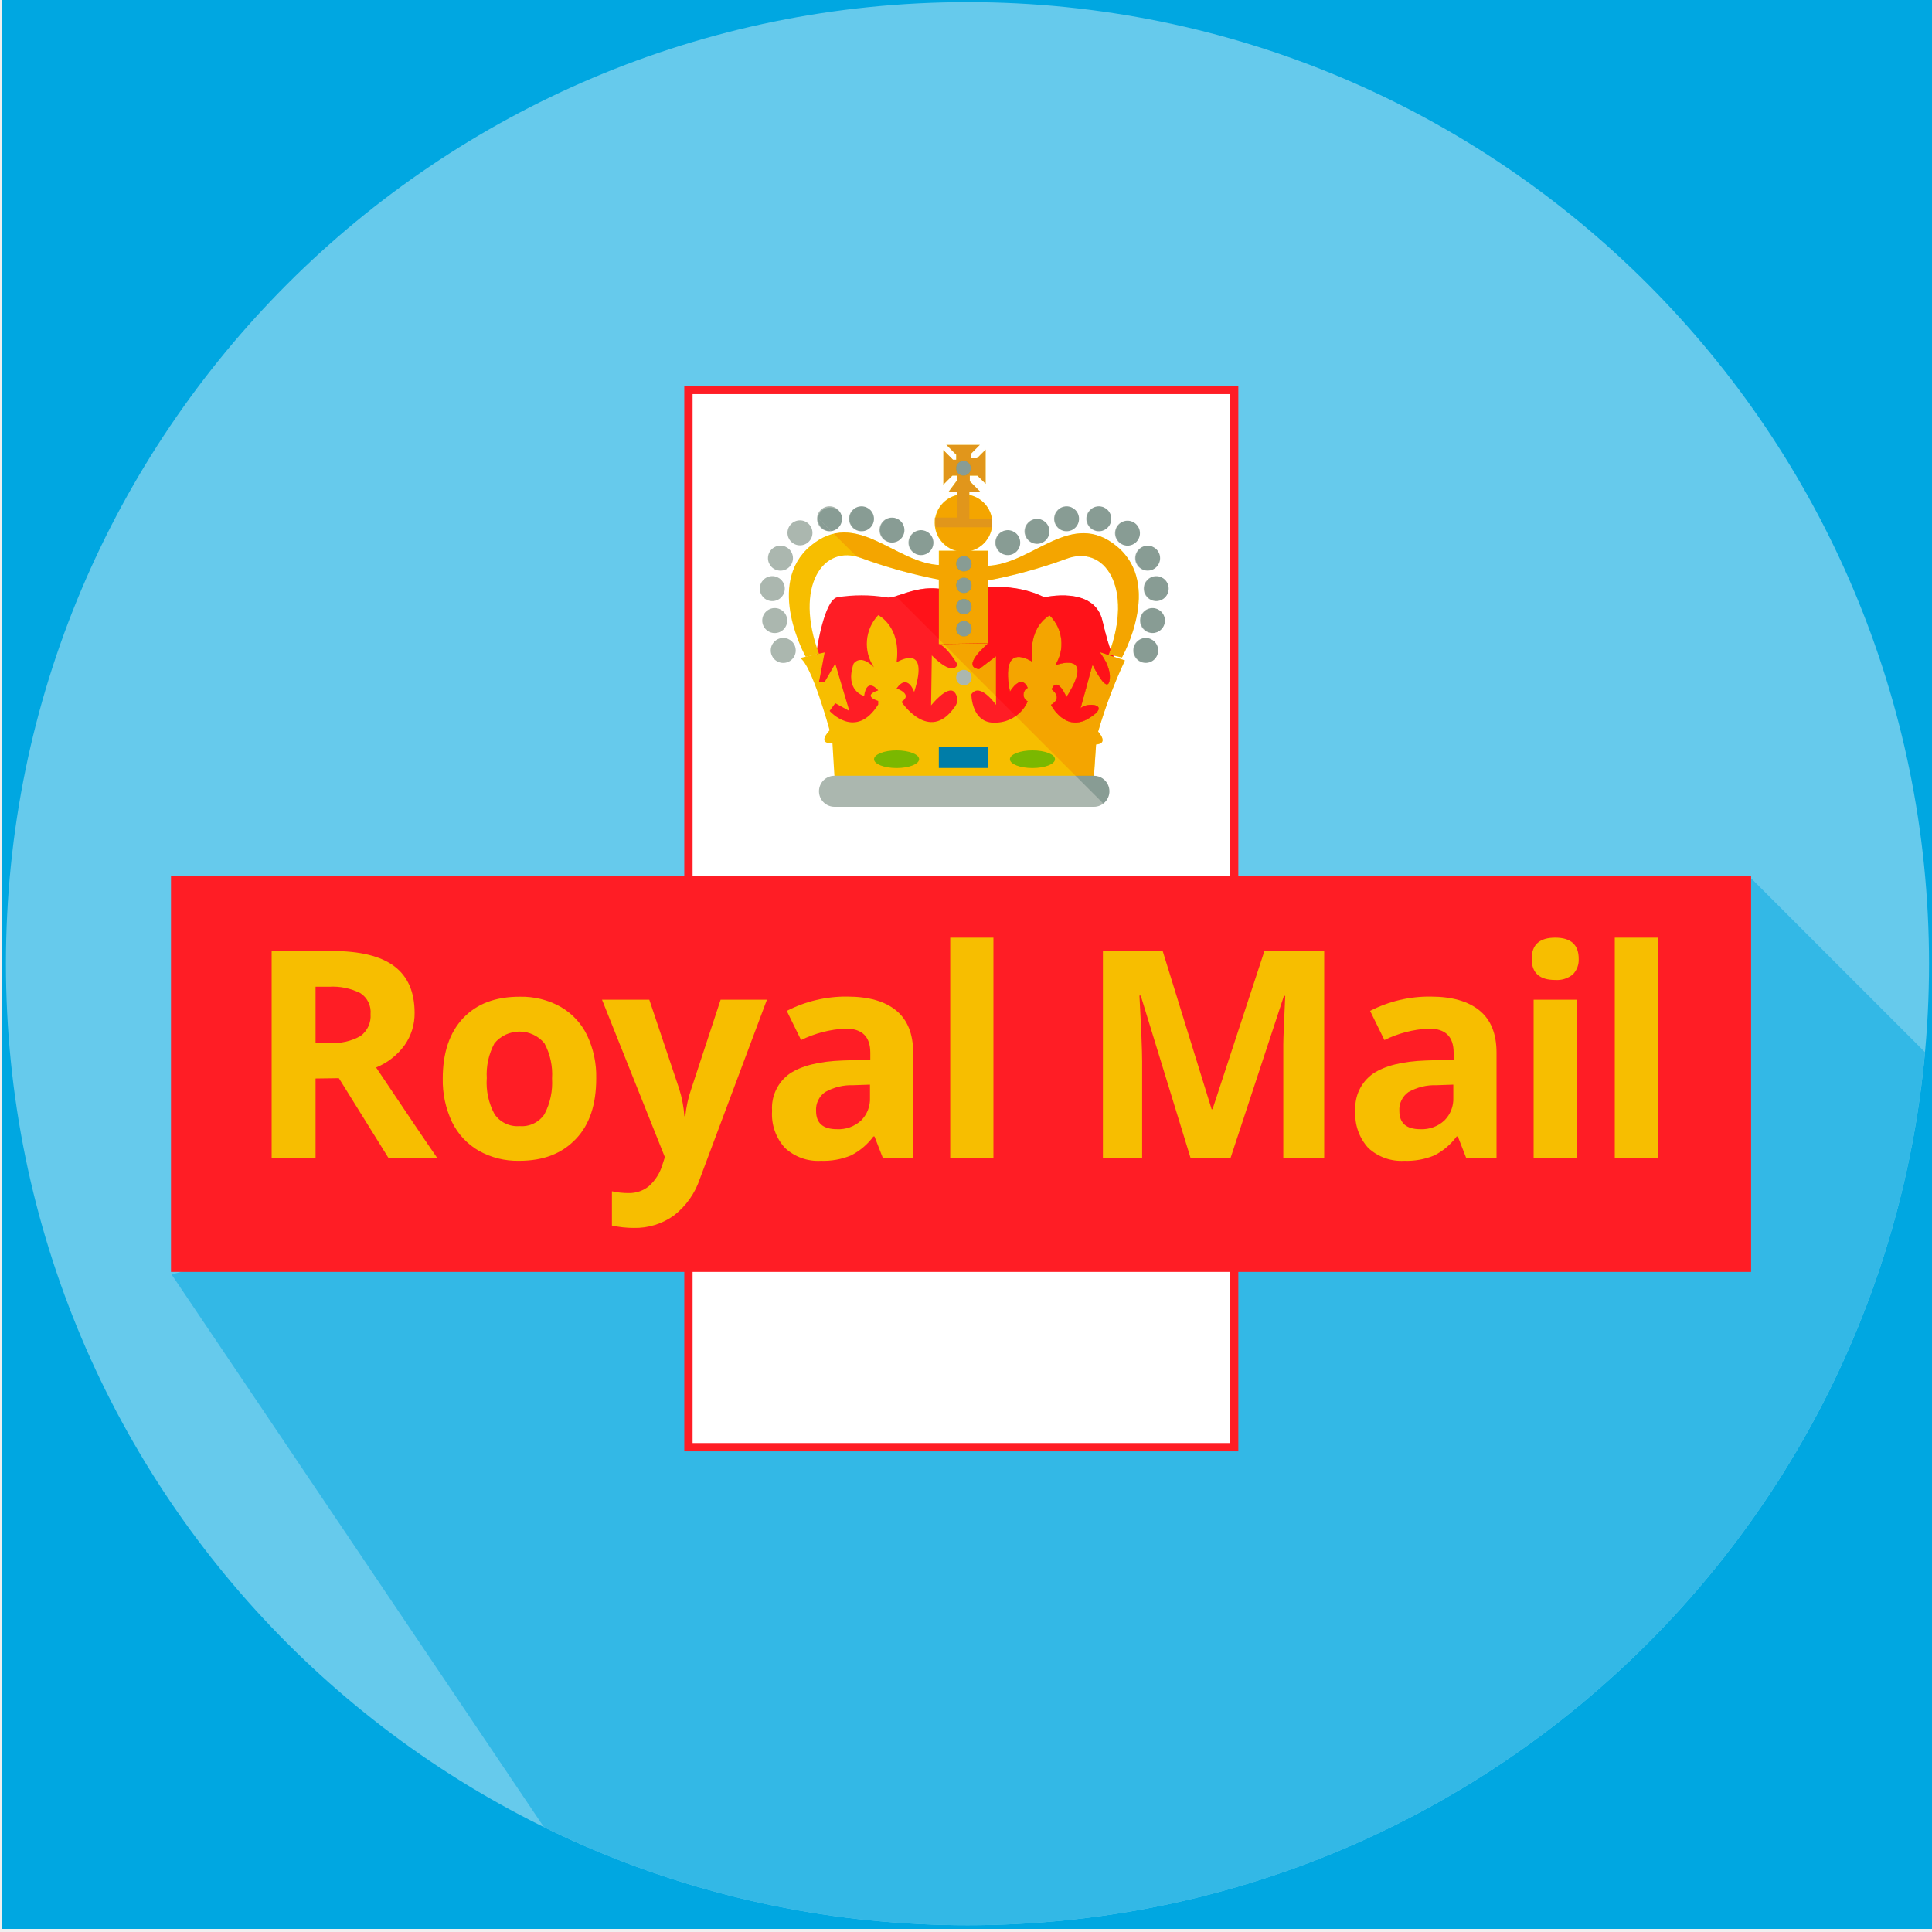
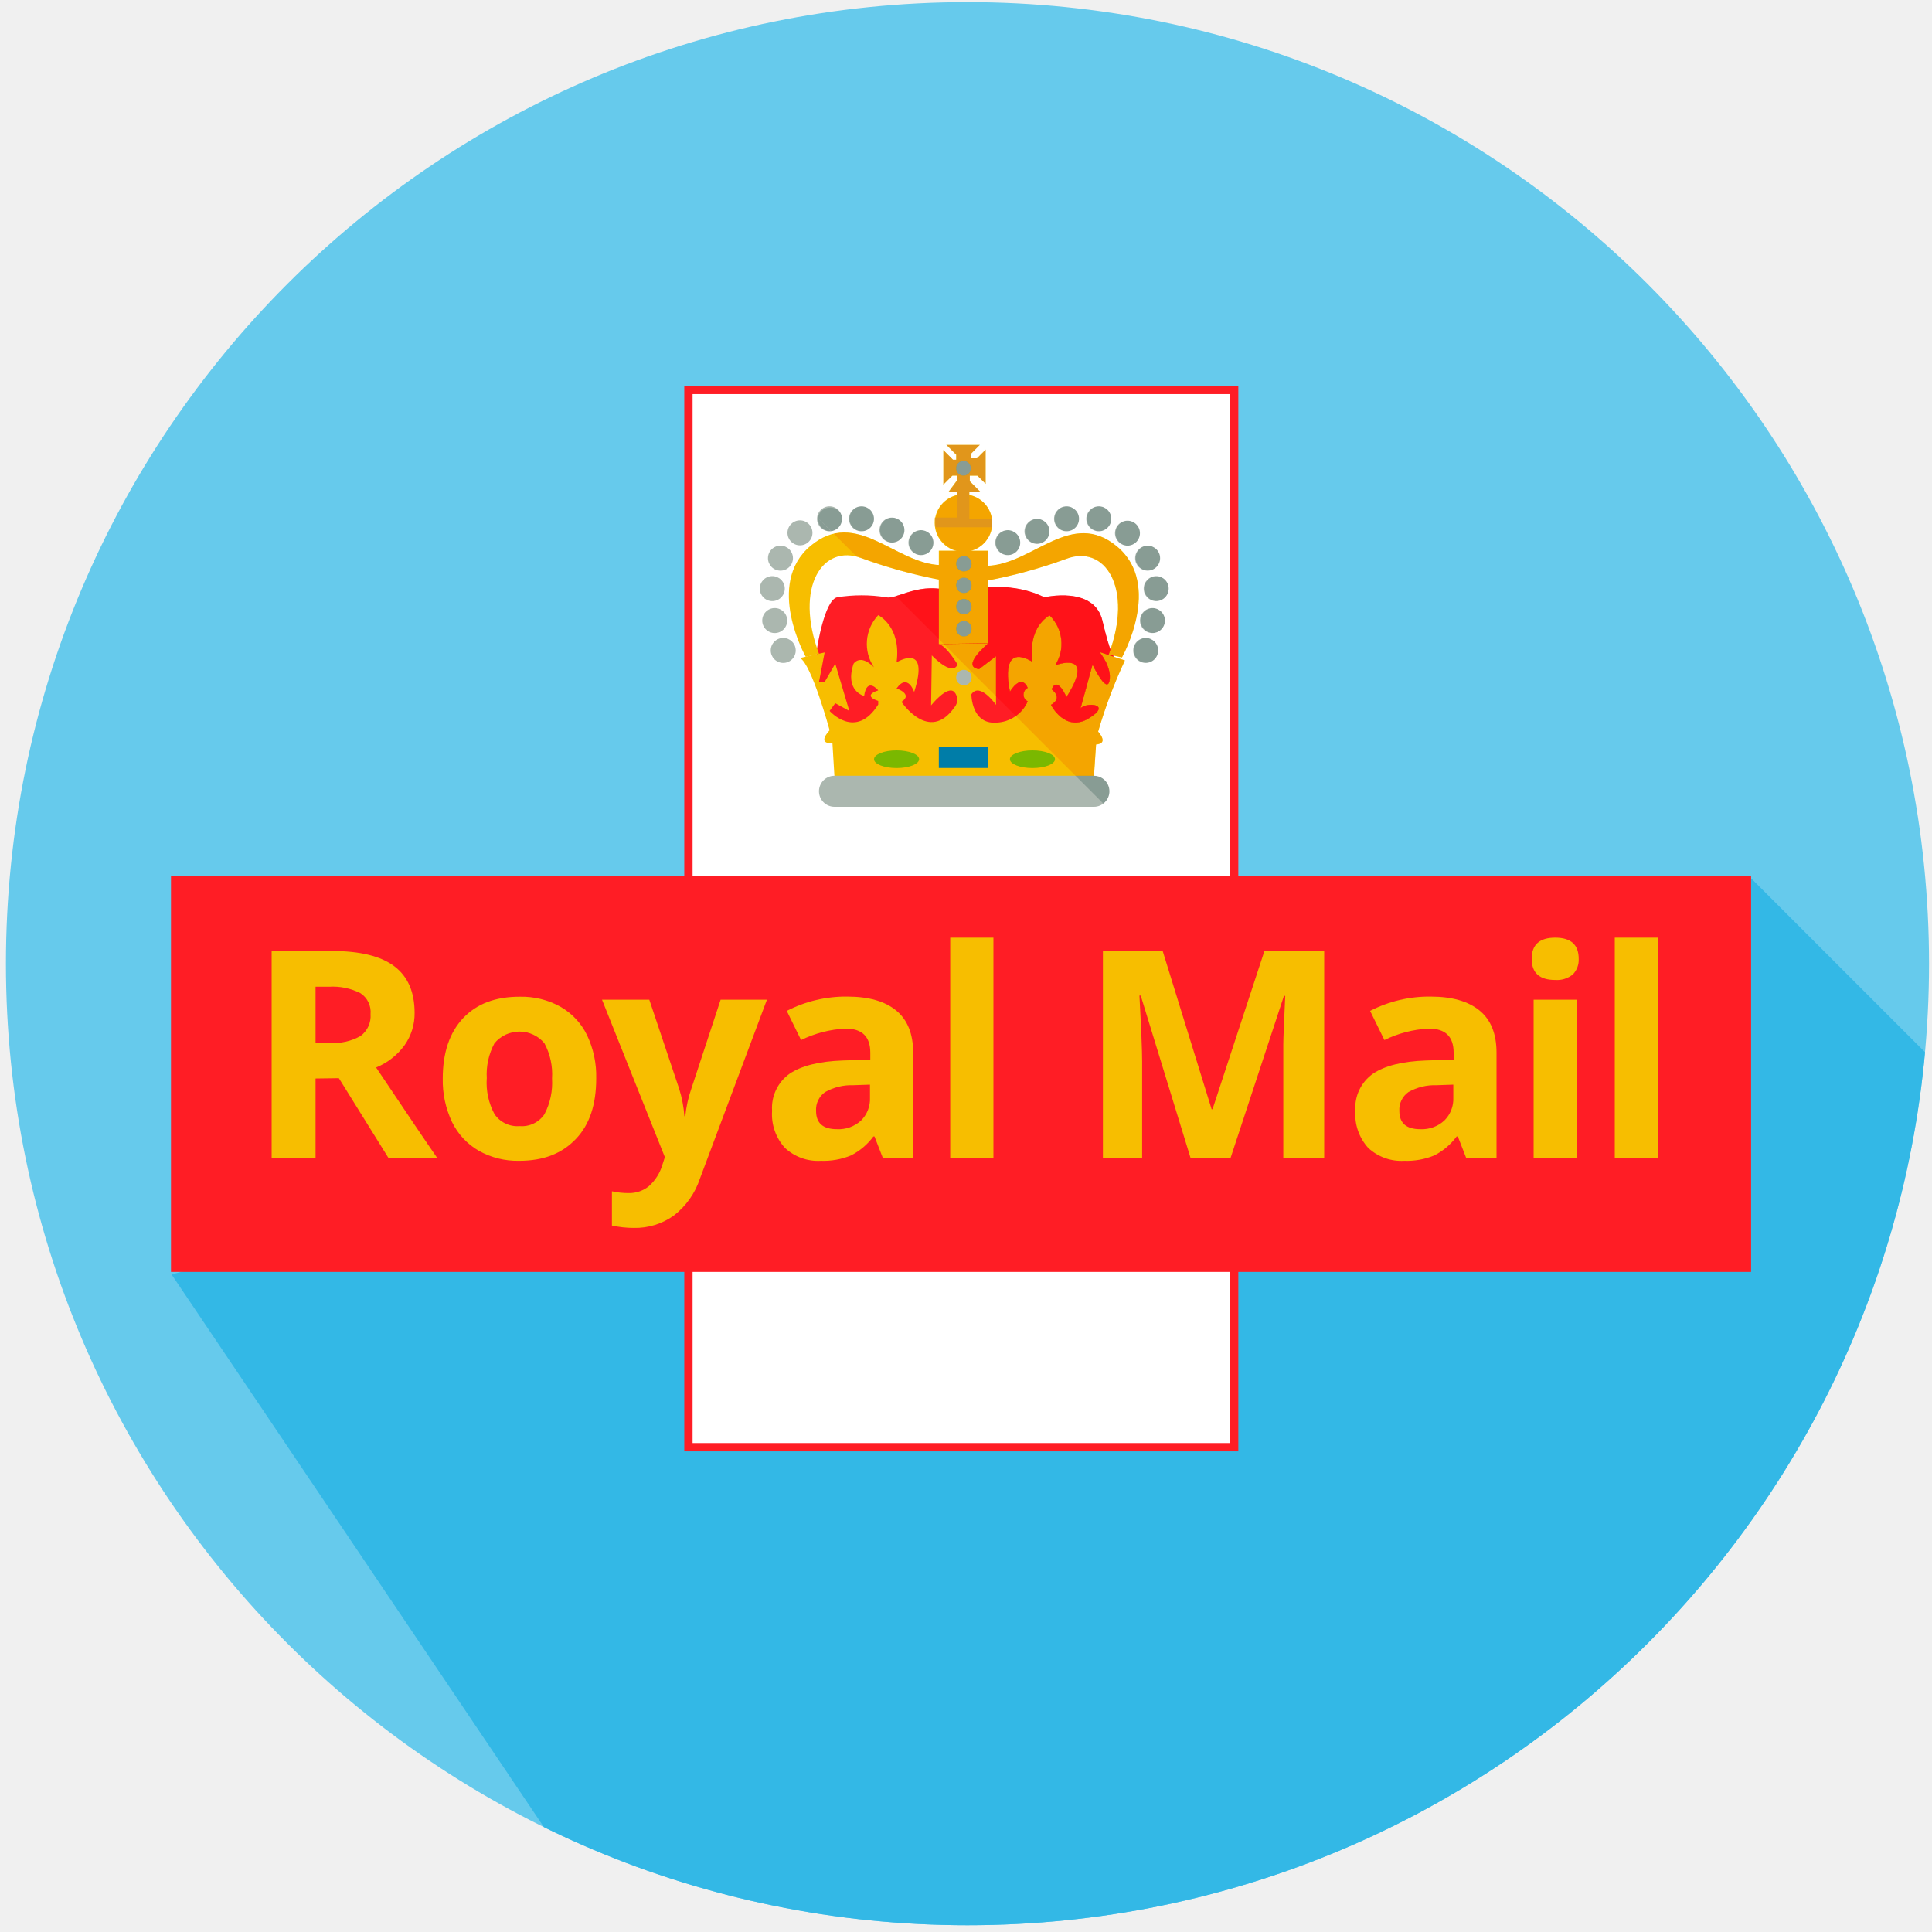
<svg xmlns="http://www.w3.org/2000/svg" viewBox="0 0 300 300">
  <defs>
-     <style>.a{fill:none;}.b{isolation:isolate;}.c{fill:#00a7e1;}.d{fill:#66caec;}.e{clip-path:url(#a);}.f{fill:#33b8e6;}.g{fill:#fff;stroke:#ff1d25;stroke-miterlimit:10;stroke-width:1.29px;}.h{fill:#ff1d25;}.i{fill:#f7be00;}.j{fill:#abb7af;}.k{fill:#007da8;}.l{fill:#7ab800;}.m{fill:#eab328;}.n{mix-blend-mode:overlay;}.o{fill:#4a4f55;}</style>
+     <style>.a{fill:none;}.b{isolation:isolate;}.c{fill:#66caec;}.d{clip-path:url(#a);}.e{fill:#33b8e6;}.f{fill:#fff;stroke:#ff1d25;stroke-miterlimit:10;stroke-width:1.29px;}.g{fill:#ff1d25;}.h{fill:#f7be00;}.i{fill:#abb7af;}.j{fill:#007da8;}.k{fill:#7ab800;}.l{fill:#eab328;}.m{mix-blend-mode:overlay;}.n{fill:#4a4f55;}</style>
    <clipPath id="a">
      <circle class="a" cx="150.23" cy="149.64" r="149.31" />
    </clipPath>
  </defs>
  <g class="b">
-     <rect class="c" x="0.35" y="-0.24" width="299.76" height="299.76" />
-     <circle class="d" cx="150.23" cy="149.64" r="149.31" />
-     <g class="e">
-       <polygon class="f" points="271.99 136.46 333.23 197.7 149.97 380.96 26.63 197.88 271.99 136.46" />
+     <rect class="a" x="0.35" y="-0.24" width="299.76" height="299.76" />
+     <circle class="c" cx="150.23" cy="149.64" r="149.31" />
+     <g class="d">
+       <polygon class="e" points="271.99 136.46 333.23 197.7 149.97 380.96 26.63 197.88 271.99 136.46" />
    </g>
-     <rect class="g" x="106.9" y="60.55" width="84.74" height="164.17" />
-     <rect class="h" x="26.55" y="136.08" width="245.36" height="61.42" />
-     <path class="i" d="M49,167.47v12.34H42.18V147.67h9.37q6.54,0,9.69,2.38c2.1,1.59,3.14,4,3.14,7.25a8.51,8.51,0,0,1-1.56,5,10.28,10.28,0,0,1-4.42,3.46q7.26,10.84,9.46,14H60.29l-7.67-12.34Zm0-5.54h2.19A8.37,8.37,0,0,0,56,160.86a3.85,3.85,0,0,0,1.54-3.39,3.5,3.5,0,0,0-1.57-3.25,9.48,9.48,0,0,0-4.87-1H49Z" />
-     <path class="i" d="M92.58,167.47c0,4-1,7.13-3.16,9.39s-5,3.39-8.82,3.39a12.34,12.34,0,0,1-6.24-1.55,10.41,10.41,0,0,1-4.16-4.45,15.11,15.11,0,0,1-1.45-6.78q0-6,3.15-9.36t8.83-3.34A12.38,12.38,0,0,1,87,156.31a10.2,10.2,0,0,1,4.15,4.42A14.77,14.77,0,0,1,92.58,167.47Zm-17,0a10.28,10.28,0,0,0,1.2,5.52,4.28,4.28,0,0,0,3.9,1.87A4.22,4.22,0,0,0,84.55,173a10.51,10.51,0,0,0,1.17-5.53A10.17,10.17,0,0,0,84.54,162a5.05,5.05,0,0,0-7.76,0A10.15,10.15,0,0,0,75.59,167.47Z" />
-     <path class="i" d="M93.48,155.23h7.34l4.64,13.83a18.55,18.55,0,0,1,.81,4.26h.14a18.63,18.63,0,0,1,.94-4.26l4.55-13.83h7.19L108.69,183a12,12,0,0,1-4.07,5.76,10.27,10.27,0,0,1-6.19,1.91,15.49,15.49,0,0,1-3.41-.37v-5.32a11.5,11.5,0,0,0,2.64.28,4.81,4.81,0,0,0,3.11-1.08,7.14,7.14,0,0,0,2.08-3.29l.39-1.21Z" />
-     <path class="i" d="M137.09,179.81l-1.3-3.34h-.17a9.88,9.88,0,0,1-3.49,2.95,11.22,11.22,0,0,1-4.67.83,7.53,7.53,0,0,1-5.57-2,7.72,7.72,0,0,1-2-5.76,6.5,6.5,0,0,1,2.73-5.77c1.83-1.23,4.58-1.92,8.26-2.05l4.26-.13v-1.08q0-3.74-3.82-3.74a17.54,17.54,0,0,0-6.93,1.78l-2.22-4.53a20,20,0,0,1,9.41-2.22q4.95,0,7.58,2.16t2.64,6.55v16.38Zm-2-11.39-2.59.09a8.35,8.35,0,0,0-4.35,1.05,3.31,3.31,0,0,0-1.43,2.95q0,2.84,3.25,2.83a5.14,5.14,0,0,0,3.73-1.34,4.7,4.7,0,0,0,1.39-3.56Z" />
-     <path class="i" d="M154.26,179.81h-6.71V145.6h6.71Z" />
-     <path class="i" d="M184.87,179.81l-7.74-25.22h-.2q.42,7.69.42,10.27v14.95h-6.09V147.67h9.28l7.6,24.57h.14l8.06-24.57h9.28v32.14h-6.35V164.59c0-.71,0-1.54,0-2.48s.12-3.43.3-7.47h-.2l-8.29,25.17Z" />
-     <path class="i" d="M227.67,179.81l-1.3-3.34h-.18a9.94,9.94,0,0,1-3.48,2.95,11.26,11.26,0,0,1-4.67.83,7.57,7.57,0,0,1-5.58-2,7.76,7.76,0,0,1-2-5.76,6.49,6.49,0,0,1,2.74-5.77c1.82-1.23,4.57-1.92,8.25-2.05l4.27-.13v-1.08q0-3.74-3.83-3.74a17.54,17.54,0,0,0-6.92,1.78l-2.22-4.53a20,20,0,0,1,9.41-2.22q4.94,0,7.58,2.16t2.64,6.55v16.38Zm-2-11.39-2.6.09a8.35,8.35,0,0,0-4.35,1.05,3.33,3.33,0,0,0-1.43,2.95q0,2.84,3.26,2.83a5.12,5.12,0,0,0,3.72-1.34,4.71,4.71,0,0,0,1.4-3.56Z" />
-     <path class="i" d="M237.84,148.88q0-3.28,3.65-3.28t3.65,3.28a3.23,3.23,0,0,1-.91,2.43,3.88,3.88,0,0,1-2.74.86C239.06,152.17,237.84,151.08,237.84,148.88Zm7,30.93h-6.7V155.23h6.7Z" />
-     <path class="i" d="M257.44,179.81h-6.7V145.6h6.7Z" />
-     <path class="h" d="M126.87,100.67s1.12-7.4,3.1-7.92a23.94,23.94,0,0,1,7.66,0c1.46.3,4.21-1.78,8.15-1.35s10.32-1.64,16.4,1.35c0,0,7.71-1.84,9,3.61s1.69,5.3,1.69,5.3l.26,3.55-2.51,6.25-2.77,2.46-37.1.41-1.54-1.17-1.4-4.56-1.29-3.8Z" />
-     <path class="i" d="M124.22,102.18l3.83-.87-.88,4.59h.88l1.65-2.84,2.18,7.33-2.18-1.2-.88,1.2s4.05,4.6,7.55-1v-.55s-2.63-.77,0-1.64c0,0-1.75-2.19-2.19.87,0,0-3.06-.76-1.64-5,0,0,1-1.64,3.17.55a6.51,6.51,0,0,1,.66-8.1s3.61,1.75,2.85,7.33c0,0,5.25-3.28,2.73,4.6,0,0-1-3-2.73-.55,0,0,2.62.88.76,2.08,0,0,4.27,6.46,8.21.87a1.81,1.81,0,0,0,0-2.4c-1.09-1.1-3.61,2.08-3.61,2.08l.11-7.77s3.16,3.39,4,1.42c0,0-1.69-2.85-2.9-3.17l7.66-.11s-4.37,3.64-1.42,4l2.63-2v7.55s-2.52-3.61-3.83-1.64c0,0,0,4.65,3.83,4.4a5.51,5.51,0,0,0,4.92-3.31,1.16,1.16,0,0,1,0-2.08s-.8-2.41-2.75.55c0,0-1.88-7.77,3.5-4.6,0,0-1-4.92,2.64-7.22a6.16,6.16,0,0,1,.86,7.77s6.48-2.52,1.77,4.92c0,0-1.42-3.39-2.3-1.2,0,0,1.86,1.31-.11,2.41,0,0,2.19,4.37,5.91,2.08s-.55-2.52-1.31-1.54l1.86-6.78s2.19,4.6,2.63,2.52-1.54-4.49-1.54-4.49l3.94,1.31a76.65,76.65,0,0,0-4.16,11.06s1.76,1.86-.32,2l-.33,4.92H129.57l-.31-5.14s-2.52.32-.44-2C128.82,113.35,126,103.06,124.22,102.18Z" />
-     <rect class="j" x="127.17" y="120.46" width="45.1" height="4.82" rx="2.41" />
-     <rect class="k" x="145.78" y="115.97" width="7.66" height="3.28" />
-     <ellipse class="l" cx="139.22" cy="117.89" rx="3.5" ry="1.37" />
-     <ellipse class="l" cx="160.32" cy="117.89" rx="3.5" ry="1.37" />
-     <circle class="j" cx="121.62" cy="101" r="1.94" />
-     <circle class="j" cx="120.3" cy="96.36" r="1.94" />
-     <circle class="j" cx="119.92" cy="91.4" r="1.94" />
-     <circle class="j" cx="121.19" cy="86.67" r="1.94" />
-     <circle class="j" cx="124.22" cy="82.74" r="1.94" />
-     <circle class="j" cx="128.81" cy="80.56" r="1.94" />
-     <circle class="j" cx="133.77" cy="80.56" r="1.94" />
-     <circle class="j" cx="138.5" cy="82.31" r="1.94" />
-     <circle class="j" cx="143" cy="84.26" r="1.94" />
-     <circle class="j" cx="156.48" cy="84.26" r="1.94" />
-     <circle class="j" cx="161.02" cy="82.51" r="1.94" />
-     <circle class="j" cx="165.61" cy="80.56" r="1.94" />
-     <circle class="j" cx="170.62" cy="80.56" r="1.94" />
-     <circle class="j" cx="175.07" cy="82.79" r="1.94" />
-     <circle class="j" cx="178.2" cy="86.67" r="1.94" />
-     <circle class="j" cx="179.53" cy="91.4" r="1.94" />
-     <circle class="j" cx="178.95" cy="96.36" r="1.94" />
-     <circle class="j" cx="177.9" cy="101" r="1.94" />
-     <path class="i" d="M125.12,102s-6.38-11.3.75-17.25,13.09,2.81,20.23,3v2.31a77.53,77.53,0,0,1-12.33-3.39c-6-2.28-10.48,4.44-6.6,14.84Z" />
-     <path class="i" d="M174.21,102.1s6.38-11.29-.75-17.24-13.09,2.8-20.23,3v2.31a77.53,77.53,0,0,0,12.33-3.39c6-2.28,10.48,4.45,6.6,14.85Z" />
-     <polygon class="i" points="153.44 99.89 145.78 100 145.78 85.51 153.44 85.51 153.44 99.89" />
-     <circle class="j" cx="149.67" cy="87.54" r="1.2" />
-     <circle class="j" cx="149.67" cy="90.89" r="1.2" />
-     <circle class="j" cx="149.67" cy="105.21" r="1.2" />
-     <circle class="j" cx="149.67" cy="94.2" r="1.2" />
-     <circle class="j" cx="149.67" cy="97.63" r="1.2" />
-     <circle class="i" cx="149.61" cy="81.22" r="4.47" />
-     <polygon class="m" points="145.15 80.37 148.61 80.37 148.61 76.39 147.26 76.39 148.61 74.56 148.61 73.86 147.88 73.86 146.47 75.27 146.47 69.87 147.98 71.38 148.46 71.38 148.46 70.61 146.93 69.07 152.16 69.07 150.81 70.43 150.81 71.16 151.69 71.16 153.05 69.8 153.05 75.14 151.76 73.86 150.59 73.86 150.59 74.72 152.23 76.36 150.52 76.36 150.52 80.56 154.03 80.56 154.03 81.88 145.2 81.88 145.15 80.37" />
-     <circle class="j" cx="149.61" cy="72.71" r="1.15" />
-     <g class="n">
-       <path class="o" d="M145.87,91.4V90a77.92,77.92,0,0,1-12-3.33,6.3,6.3,0,0,0-.88-.27l6.18,6.18C140.72,92.12,143,91.08,145.87,91.4Z" />
-       <path class="o" d="M162.26,92.75s7.71-1.84,9,3.61a38.64,38.64,0,0,0,1.26,4.51c3.38-10-1-16.3-6.88-14.08a77,77,0,0,1-12.11,3.35v1A18.25,18.25,0,0,1,162.26,92.75Z" />
-       <path class="o" d="M133.85,86.67a77.92,77.92,0,0,0,12,3.33v1.4c-2.9-.32-5.15.72-6.72,1.18l32.22,32.22a2.4,2.4,0,0,0-1.43-4.34l.33-4.92c2.08-.11.33-2,.33-2a75.33,75.33,0,0,1,4.16-11.06l-1.79-.59v-.12l1.32.3s6.38-11.29-.75-17.24-13,2.63-20,3V85.51h-2.59a4.46,4.46,0,0,0,3.17-3.63h0v0a4.23,4.23,0,0,0,0-.63,4.46,4.46,0,0,0,0-.63v0h0a4.47,4.47,0,0,0-3.51-3.71v-.49h1.71l-1.64-1.64v-.86h1.18l1.28,1.28V69.8l-1.36,1.35h-.88v-.72l1.36-1.36H147l1.53,1.54v.77h-.47l-1.51-1.51v5.4l1.4-1.41h.74v.7l-1.36,1.83h1.36v.48a4.47,4.47,0,0,0-3.39,3.5h-.08l0,.52c0,.11,0,.22,0,.33a4.46,4.46,0,0,0,.05.63v0h0a4.48,4.48,0,0,0,3.17,3.63h-2.58v2.22c-5.81-.38-10.86-6.23-16.42-4.85L133,86.4A6.3,6.3,0,0,1,133.85,86.67Zm19.68,3.47a77,77,0,0,0,12.11-3.35c5.86-2.22,10.26,4.12,6.88,14.08a38.64,38.64,0,0,1-1.26-4.51c-1.29-5.45-9-3.61-9-3.61a18.25,18.25,0,0,0-8.73-1.64Z" />
-       <path class="o" d="M130.84,80.56A1.94,1.94,0,0,0,127,80.4l2.09,2.09A1.94,1.94,0,0,0,130.84,80.56Z" />
-       <circle class="o" cx="133.85" cy="80.56" r="1.94" transform="translate(-11.18 22.48) rotate(-9.22)" />
-       <circle class="o" cx="138.59" cy="82.31" r="1.94" />
-       <circle class="o" cx="143.08" cy="84.26" r="1.94" />
-       <circle class="o" cx="156.56" cy="84.26" r="1.94" />
-       <circle class="o" cx="161.1" cy="82.51" r="1.94" />
-       <circle class="o" cx="165.69" cy="80.56" r="1.94" transform="translate(-10.77 27.58) rotate(-9.22)" />
-       <circle class="o" cx="170.71" cy="80.56" r="1.94" transform="translate(-10.7 28.38) rotate(-9.22)" />
-       <circle class="o" cx="175.15" cy="82.79" r="1.94" />
-       <circle class="o" cx="178.29" cy="86.67" r="1.94" />
-       <circle class="o" cx="179.62" cy="91.4" r="1.94" />
-       <circle class="o" cx="179.04" cy="96.36" r="1.94" transform="translate(-13.12 29.92) rotate(-9.22)" />
-       <circle class="o" cx="177.99" cy="101" r="1.94" transform="translate(-13.88 29.81) rotate(-9.22)" />
-       <path class="o" d="M128.9,82.51l.16,0L127,80.4a.88.88,0,0,0,0,.16A2,2,0,0,0,128.9,82.51Z" />
+     <rect class="f" x="106.9" y="60.55" width="84.74" height="164.17" />
+     <rect class="g" x="26.55" y="136.08" width="245.36" height="61.42" />
+     <path class="h" d="M49,167.47v12.34H42.18V147.67h9.37q6.54,0,9.69,2.38c2.1,1.59,3.14,4,3.14,7.25a8.51,8.51,0,0,1-1.56,5,10.28,10.28,0,0,1-4.42,3.46q7.26,10.84,9.46,14H60.29l-7.67-12.34Zm0-5.54h2.19A8.37,8.37,0,0,0,56,160.86a3.85,3.85,0,0,0,1.54-3.39,3.5,3.5,0,0,0-1.57-3.25,9.48,9.48,0,0,0-4.87-1H49Z" />
+     <path class="h" d="M92.58,167.47c0,4-1,7.13-3.16,9.39s-5,3.39-8.82,3.39a12.34,12.34,0,0,1-6.24-1.55,10.41,10.41,0,0,1-4.16-4.45,15.11,15.11,0,0,1-1.45-6.78q0-6,3.15-9.36t8.83-3.34A12.38,12.38,0,0,1,87,156.31a10.2,10.2,0,0,1,4.15,4.42A14.77,14.77,0,0,1,92.58,167.47Zm-17,0a10.28,10.28,0,0,0,1.2,5.52,4.28,4.28,0,0,0,3.9,1.87A4.22,4.22,0,0,0,84.55,173a10.51,10.51,0,0,0,1.17-5.53A10.17,10.17,0,0,0,84.54,162a5.05,5.05,0,0,0-7.76,0A10.15,10.15,0,0,0,75.59,167.47Z" />
+     <path class="h" d="M93.48,155.23h7.34l4.64,13.83a18.55,18.55,0,0,1,.81,4.26h.14a18.63,18.63,0,0,1,.94-4.26l4.55-13.83h7.19L108.69,183a12,12,0,0,1-4.07,5.76,10.27,10.27,0,0,1-6.19,1.91,15.49,15.49,0,0,1-3.41-.37v-5.32a11.5,11.5,0,0,0,2.64.28,4.81,4.81,0,0,0,3.11-1.08,7.14,7.14,0,0,0,2.08-3.29l.39-1.21Z" />
+     <path class="h" d="M137.09,179.81l-1.3-3.34h-.17a9.88,9.88,0,0,1-3.49,2.95,11.22,11.22,0,0,1-4.67.83,7.53,7.53,0,0,1-5.57-2,7.72,7.72,0,0,1-2-5.76,6.5,6.5,0,0,1,2.73-5.77c1.83-1.23,4.58-1.92,8.26-2.05l4.26-.13v-1.08q0-3.74-3.82-3.74a17.54,17.54,0,0,0-6.93,1.78l-2.22-4.53a20,20,0,0,1,9.41-2.22q4.95,0,7.58,2.16t2.64,6.55v16.38Zm-2-11.39-2.59.09a8.35,8.35,0,0,0-4.35,1.05,3.31,3.31,0,0,0-1.43,2.95q0,2.84,3.25,2.83a5.14,5.14,0,0,0,3.73-1.34,4.7,4.7,0,0,0,1.39-3.56Z" />
+     <path class="h" d="M154.26,179.81h-6.71V145.6h6.71Z" />
+     <path class="h" d="M184.87,179.81l-7.74-25.22h-.2q.42,7.69.42,10.27v14.95h-6.09V147.67h9.28l7.6,24.57h.14l8.06-24.57h9.28v32.14h-6.35V164.59c0-.71,0-1.54,0-2.48s.12-3.43.3-7.47h-.2l-8.29,25.17Z" />
+     <path class="h" d="M227.67,179.81l-1.3-3.34h-.18a9.94,9.94,0,0,1-3.48,2.95,11.26,11.26,0,0,1-4.67.83,7.57,7.57,0,0,1-5.58-2,7.76,7.76,0,0,1-2-5.76,6.49,6.49,0,0,1,2.74-5.77c1.82-1.23,4.57-1.92,8.25-2.05l4.27-.13v-1.08q0-3.74-3.83-3.74a17.54,17.54,0,0,0-6.92,1.78l-2.22-4.53a20,20,0,0,1,9.41-2.22q4.94,0,7.58,2.16t2.64,6.55v16.38Zm-2-11.39-2.6.09a8.35,8.35,0,0,0-4.35,1.05,3.33,3.33,0,0,0-1.43,2.95q0,2.84,3.26,2.83a5.12,5.12,0,0,0,3.72-1.34,4.71,4.71,0,0,0,1.4-3.56Z" />
+     <path class="h" d="M237.84,148.88q0-3.28,3.65-3.28t3.65,3.28a3.23,3.23,0,0,1-.91,2.43,3.88,3.88,0,0,1-2.74.86C239.06,152.17,237.84,151.08,237.84,148.88Zm7,30.93h-6.7V155.23h6.7Z" />
+     <path class="h" d="M257.44,179.81h-6.7V145.6h6.7Z" />
+     <path class="g" d="M126.87,100.67s1.12-7.4,3.1-7.92a23.94,23.94,0,0,1,7.66,0c1.46.3,4.21-1.78,8.15-1.35s10.32-1.64,16.4,1.35c0,0,7.71-1.84,9,3.61s1.69,5.3,1.69,5.3l.26,3.55-2.51,6.25-2.77,2.46-37.1.41-1.54-1.17-1.4-4.56-1.29-3.8Z" />
+     <path class="h" d="M124.22,102.18l3.83-.87-.88,4.59h.88l1.65-2.84,2.18,7.33-2.18-1.2-.88,1.2s4.05,4.6,7.55-1v-.55s-2.63-.77,0-1.64c0,0-1.75-2.19-2.19.87,0,0-3.06-.76-1.64-5,0,0,1-1.64,3.17.55a6.51,6.51,0,0,1,.66-8.1s3.61,1.75,2.85,7.33c0,0,5.25-3.28,2.73,4.6,0,0-1-3-2.73-.55,0,0,2.62.88.76,2.08,0,0,4.27,6.46,8.21.87a1.81,1.81,0,0,0,0-2.4c-1.09-1.1-3.61,2.08-3.61,2.08l.11-7.77s3.16,3.39,4,1.42c0,0-1.69-2.85-2.9-3.17l7.66-.11s-4.37,3.64-1.42,4l2.63-2v7.55s-2.52-3.61-3.83-1.64c0,0,0,4.65,3.83,4.4a5.51,5.51,0,0,0,4.92-3.31,1.16,1.16,0,0,1,0-2.08s-.8-2.41-2.75.55c0,0-1.88-7.77,3.5-4.6,0,0-1-4.92,2.64-7.22a6.16,6.16,0,0,1,.86,7.77s6.48-2.52,1.77,4.92c0,0-1.42-3.39-2.3-1.2,0,0,1.86,1.31-.11,2.41,0,0,2.19,4.37,5.91,2.08s-.55-2.52-1.31-1.54l1.86-6.78s2.19,4.6,2.63,2.52-1.54-4.49-1.54-4.49l3.94,1.31a76.65,76.65,0,0,0-4.16,11.06s1.76,1.86-.32,2l-.33,4.92H129.57l-.31-5.14s-2.52.32-.44-2C128.82,113.35,126,103.06,124.22,102.18Z" />
+     <rect class="i" x="127.17" y="120.46" width="45.1" height="4.82" rx="2.41" />
+     <rect class="j" x="145.78" y="115.97" width="7.66" height="3.28" />
+     <ellipse class="k" cx="139.22" cy="117.89" rx="3.5" ry="1.37" />
+     <ellipse class="k" cx="160.32" cy="117.89" rx="3.5" ry="1.37" />
+     <circle class="i" cx="121.62" cy="101" r="1.94" />
+     <circle class="i" cx="120.3" cy="96.36" r="1.94" />
+     <circle class="i" cx="119.92" cy="91.4" r="1.94" />
+     <circle class="i" cx="121.19" cy="86.67" r="1.94" />
+     <circle class="i" cx="124.22" cy="82.74" r="1.94" />
+     <circle class="i" cx="128.81" cy="80.56" r="1.94" />
+     <circle class="i" cx="133.77" cy="80.56" r="1.94" />
+     <circle class="i" cx="138.5" cy="82.31" r="1.94" />
+     <circle class="i" cx="143" cy="84.26" r="1.94" />
+     <circle class="i" cx="156.48" cy="84.26" r="1.94" />
+     <circle class="i" cx="161.02" cy="82.51" r="1.94" />
+     <circle class="i" cx="165.61" cy="80.56" r="1.94" />
+     <circle class="i" cx="170.62" cy="80.56" r="1.94" />
+     <circle class="i" cx="175.07" cy="82.79" r="1.94" />
+     <circle class="i" cx="178.2" cy="86.67" r="1.94" />
+     <circle class="i" cx="179.53" cy="91.4" r="1.94" />
+     <circle class="i" cx="178.95" cy="96.36" r="1.94" />
+     <circle class="i" cx="177.9" cy="101" r="1.94" />
+     <path class="h" d="M125.12,102s-6.38-11.3.75-17.25,13.09,2.81,20.23,3v2.31a77.53,77.53,0,0,1-12.33-3.39c-6-2.28-10.48,4.44-6.6,14.84Z" />
+     <path class="h" d="M174.21,102.1s6.38-11.29-.75-17.24-13.09,2.8-20.23,3v2.31a77.53,77.53,0,0,0,12.33-3.39c6-2.28,10.48,4.45,6.6,14.85Z" />
+     <polygon class="h" points="153.44 99.89 145.78 100 145.78 85.51 153.44 85.51 153.44 99.89" />
+     <circle class="i" cx="149.67" cy="87.54" r="1.2" />
+     <circle class="i" cx="149.67" cy="90.89" r="1.2" />
+     <circle class="i" cx="149.67" cy="105.21" r="1.2" />
+     <circle class="i" cx="149.67" cy="94.2" r="1.2" />
+     <circle class="i" cx="149.67" cy="97.63" r="1.2" />
+     <circle class="h" cx="149.61" cy="81.22" r="4.47" />
+     <polygon class="l" points="145.15 80.37 148.61 80.37 148.61 76.39 147.26 76.39 148.61 74.56 148.61 73.86 147.88 73.86 146.47 75.27 146.47 69.87 147.98 71.38 148.46 71.38 148.46 70.61 146.93 69.07 152.16 69.07 150.81 70.43 150.81 71.16 151.69 71.16 153.05 69.8 153.05 75.14 151.76 73.86 150.59 73.86 150.59 74.72 152.23 76.36 150.52 76.36 150.52 80.56 154.03 80.56 154.03 81.88 145.2 81.88 145.15 80.37" />
+     <circle class="i" cx="149.61" cy="72.71" r="1.15" />
+     <g class="m">
+       <path class="n" d="M145.87,91.4V90a77.92,77.92,0,0,1-12-3.33,6.3,6.3,0,0,0-.88-.27l6.18,6.18C140.72,92.12,143,91.08,145.87,91.4Z" />
+       <path class="n" d="M162.26,92.75s7.71-1.84,9,3.61a38.64,38.64,0,0,0,1.26,4.51c3.38-10-1-16.3-6.88-14.08a77,77,0,0,1-12.11,3.35v1A18.25,18.25,0,0,1,162.26,92.75Z" />
+       <path class="n" d="M133.85,86.67a77.92,77.92,0,0,0,12,3.33v1.4c-2.9-.32-5.15.72-6.72,1.18l32.22,32.22a2.4,2.4,0,0,0-1.43-4.34l.33-4.92c2.08-.11.33-2,.33-2a75.33,75.33,0,0,1,4.16-11.06l-1.79-.59v-.12l1.32.3s6.38-11.29-.75-17.24-13,2.63-20,3V85.51h-2.59a4.46,4.46,0,0,0,3.17-3.63h0v0a4.23,4.23,0,0,0,0-.63,4.46,4.46,0,0,0,0-.63v0h0a4.47,4.47,0,0,0-3.51-3.71v-.49h1.71l-1.64-1.64v-.86h1.18l1.28,1.28V69.8l-1.36,1.35h-.88v-.72l1.36-1.36H147l1.53,1.54v.77h-.47l-1.51-1.51v5.4l1.4-1.41h.74v.7l-1.36,1.83h1.36v.48a4.47,4.47,0,0,0-3.39,3.5h-.08l0,.52c0,.11,0,.22,0,.33a4.46,4.46,0,0,0,.05.63v0h0a4.48,4.48,0,0,0,3.17,3.63h-2.58v2.22c-5.81-.38-10.86-6.23-16.42-4.85L133,86.4A6.3,6.3,0,0,1,133.85,86.67Zm19.68,3.47a77,77,0,0,0,12.11-3.35c5.86-2.22,10.26,4.12,6.88,14.08a38.64,38.64,0,0,1-1.26-4.51c-1.29-5.45-9-3.61-9-3.61a18.25,18.25,0,0,0-8.73-1.64Z" />
+       <path class="n" d="M130.84,80.56A1.94,1.94,0,0,0,127,80.4l2.09,2.09A1.94,1.94,0,0,0,130.84,80.56Z" />
+       <circle class="n" cx="133.85" cy="80.56" r="1.94" transform="translate(-11.18 22.48) rotate(-9.22)" />
+       <circle class="n" cx="138.59" cy="82.31" r="1.94" />
+       <circle class="n" cx="143.08" cy="84.26" r="1.94" />
+       <circle class="n" cx="156.56" cy="84.26" r="1.94" />
+       <circle class="n" cx="161.1" cy="82.51" r="1.94" />
+       <circle class="n" cx="165.69" cy="80.56" r="1.94" transform="translate(-10.77 27.58) rotate(-9.22)" />
+       <circle class="n" cx="170.71" cy="80.56" r="1.94" transform="translate(-10.7 28.38) rotate(-9.22)" />
+       <circle class="n" cx="175.15" cy="82.79" r="1.94" />
+       <circle class="n" cx="178.29" cy="86.67" r="1.94" />
+       <circle class="n" cx="179.62" cy="91.4" r="1.94" />
+       <circle class="n" cx="179.04" cy="96.36" r="1.94" transform="translate(-13.12 29.92) rotate(-9.22)" />
+       <circle class="n" cx="177.99" cy="101" r="1.94" transform="translate(-13.88 29.81) rotate(-9.22)" />
+       <path class="n" d="M128.9,82.51l.16,0L127,80.4a.88.88,0,0,0,0,.16A2,2,0,0,0,128.9,82.51Z" />
    </g>
  </g>
</svg>
